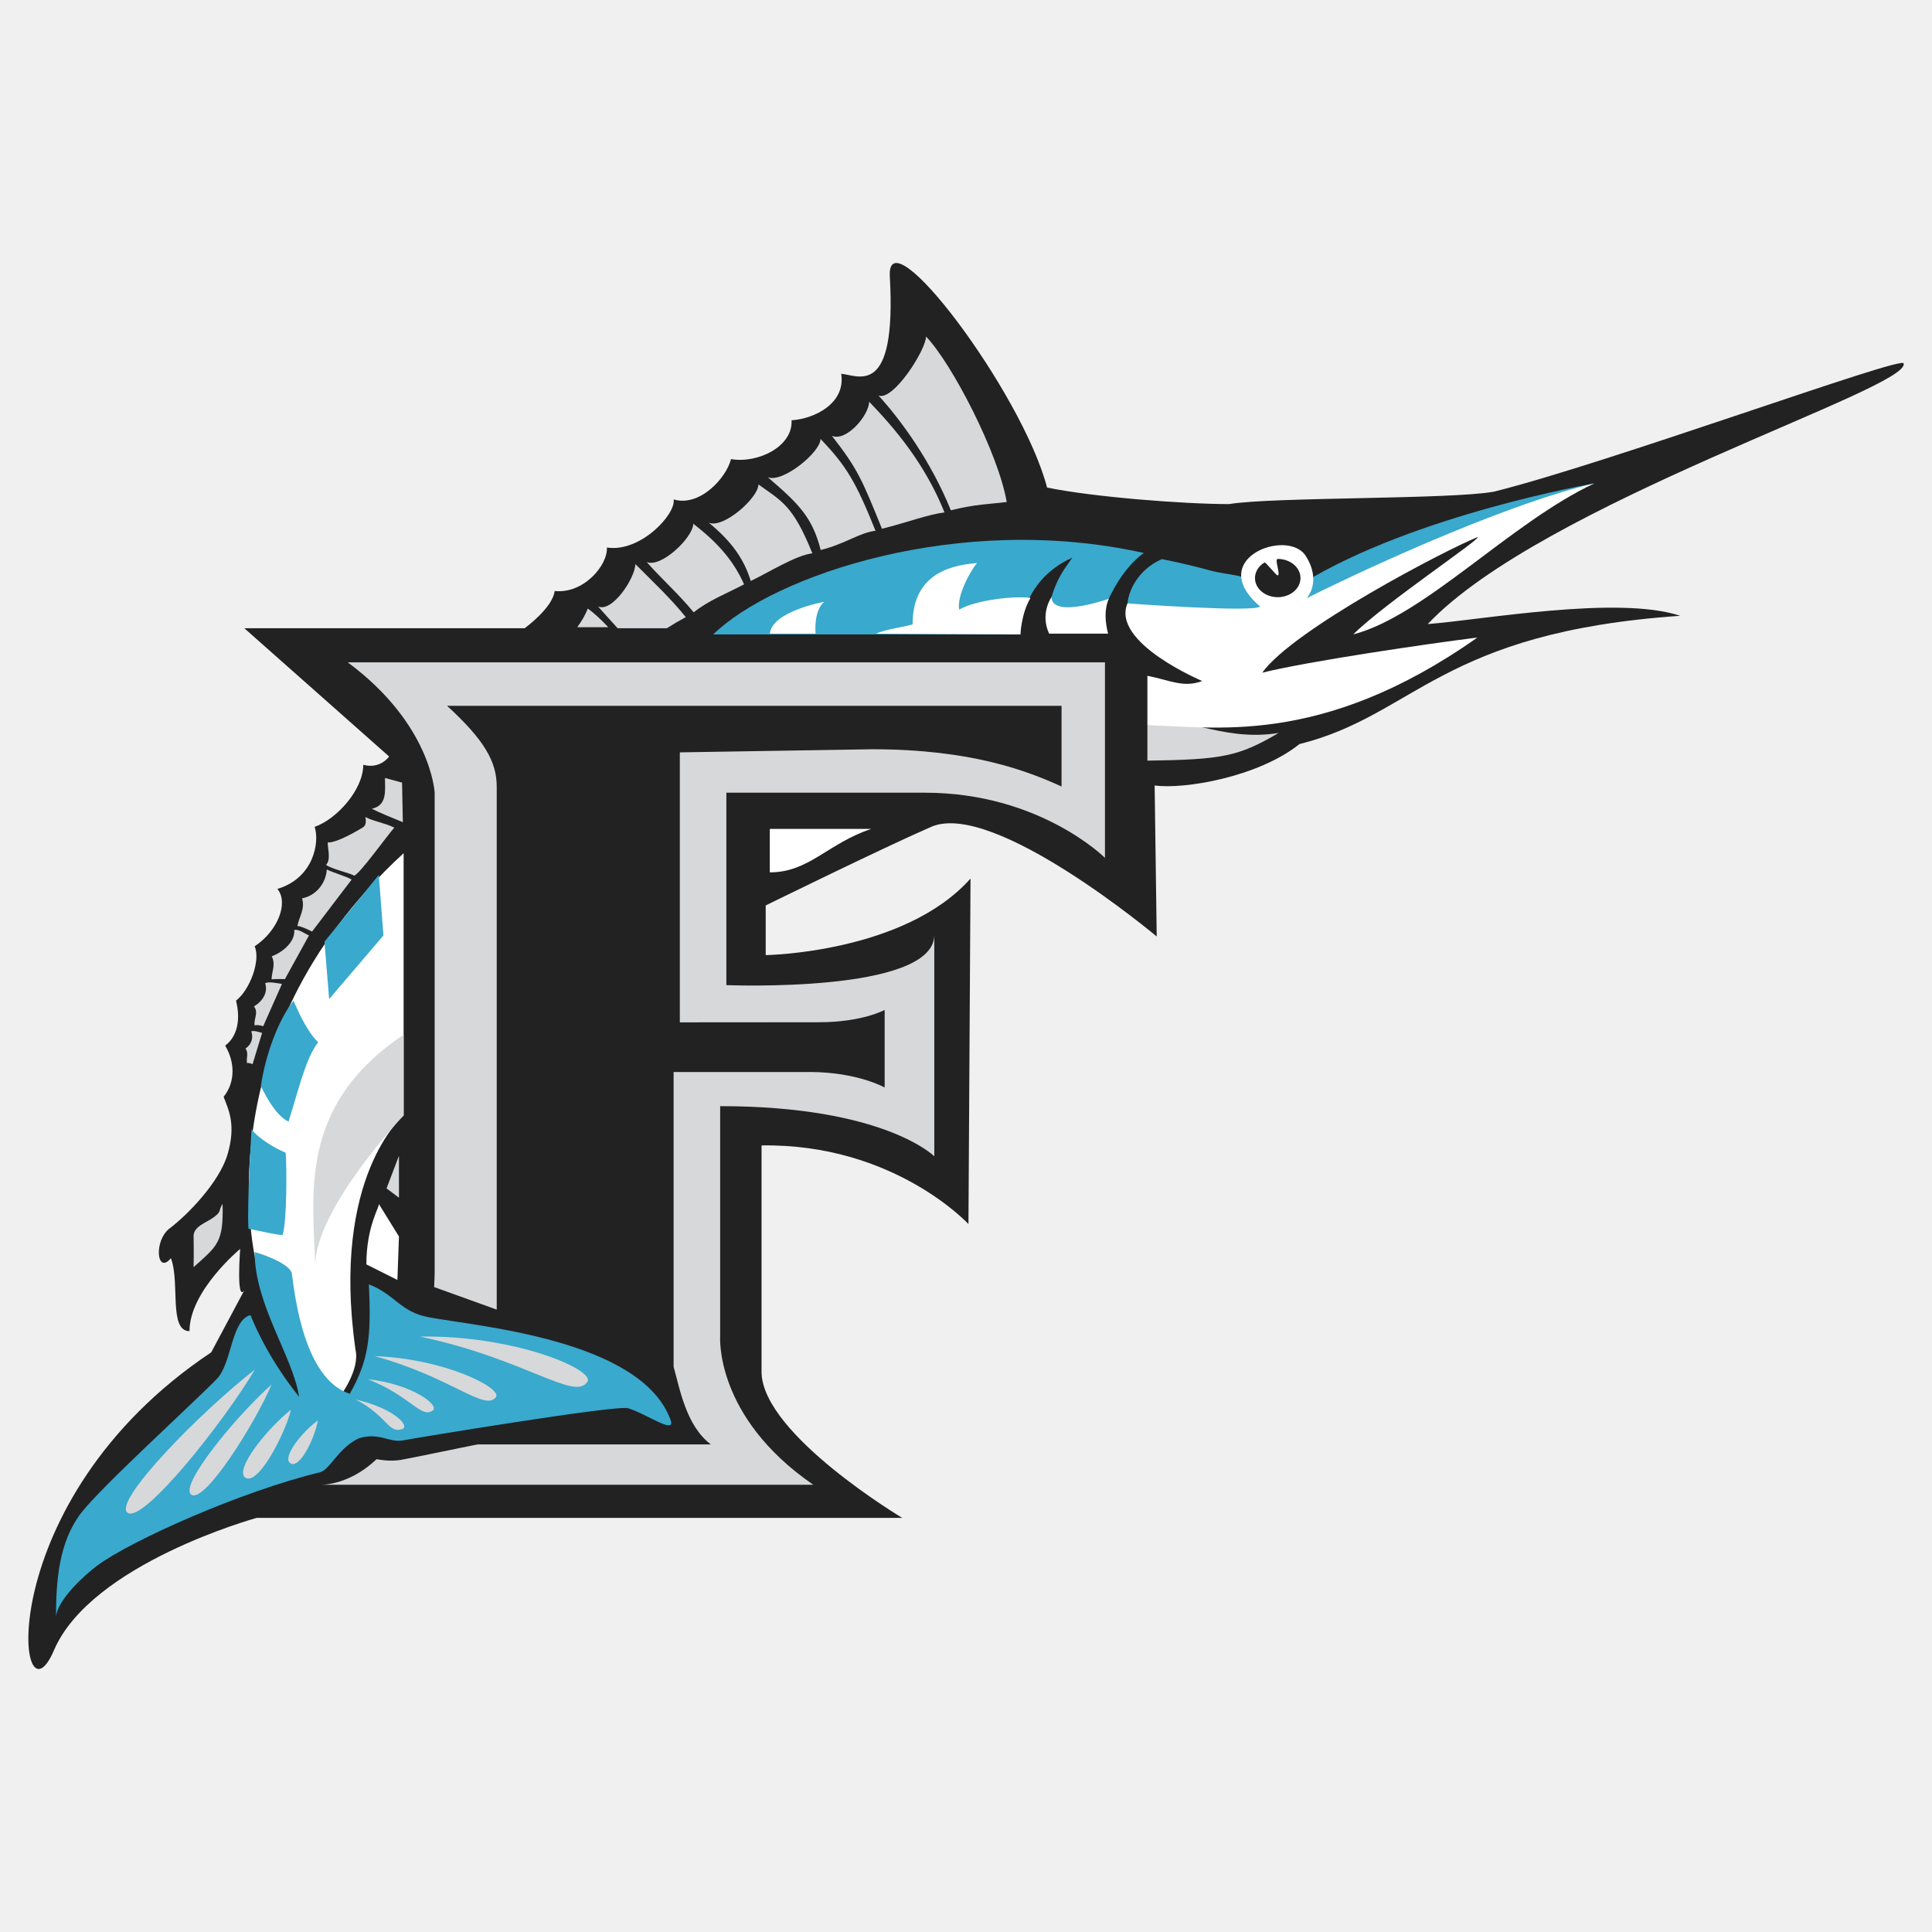
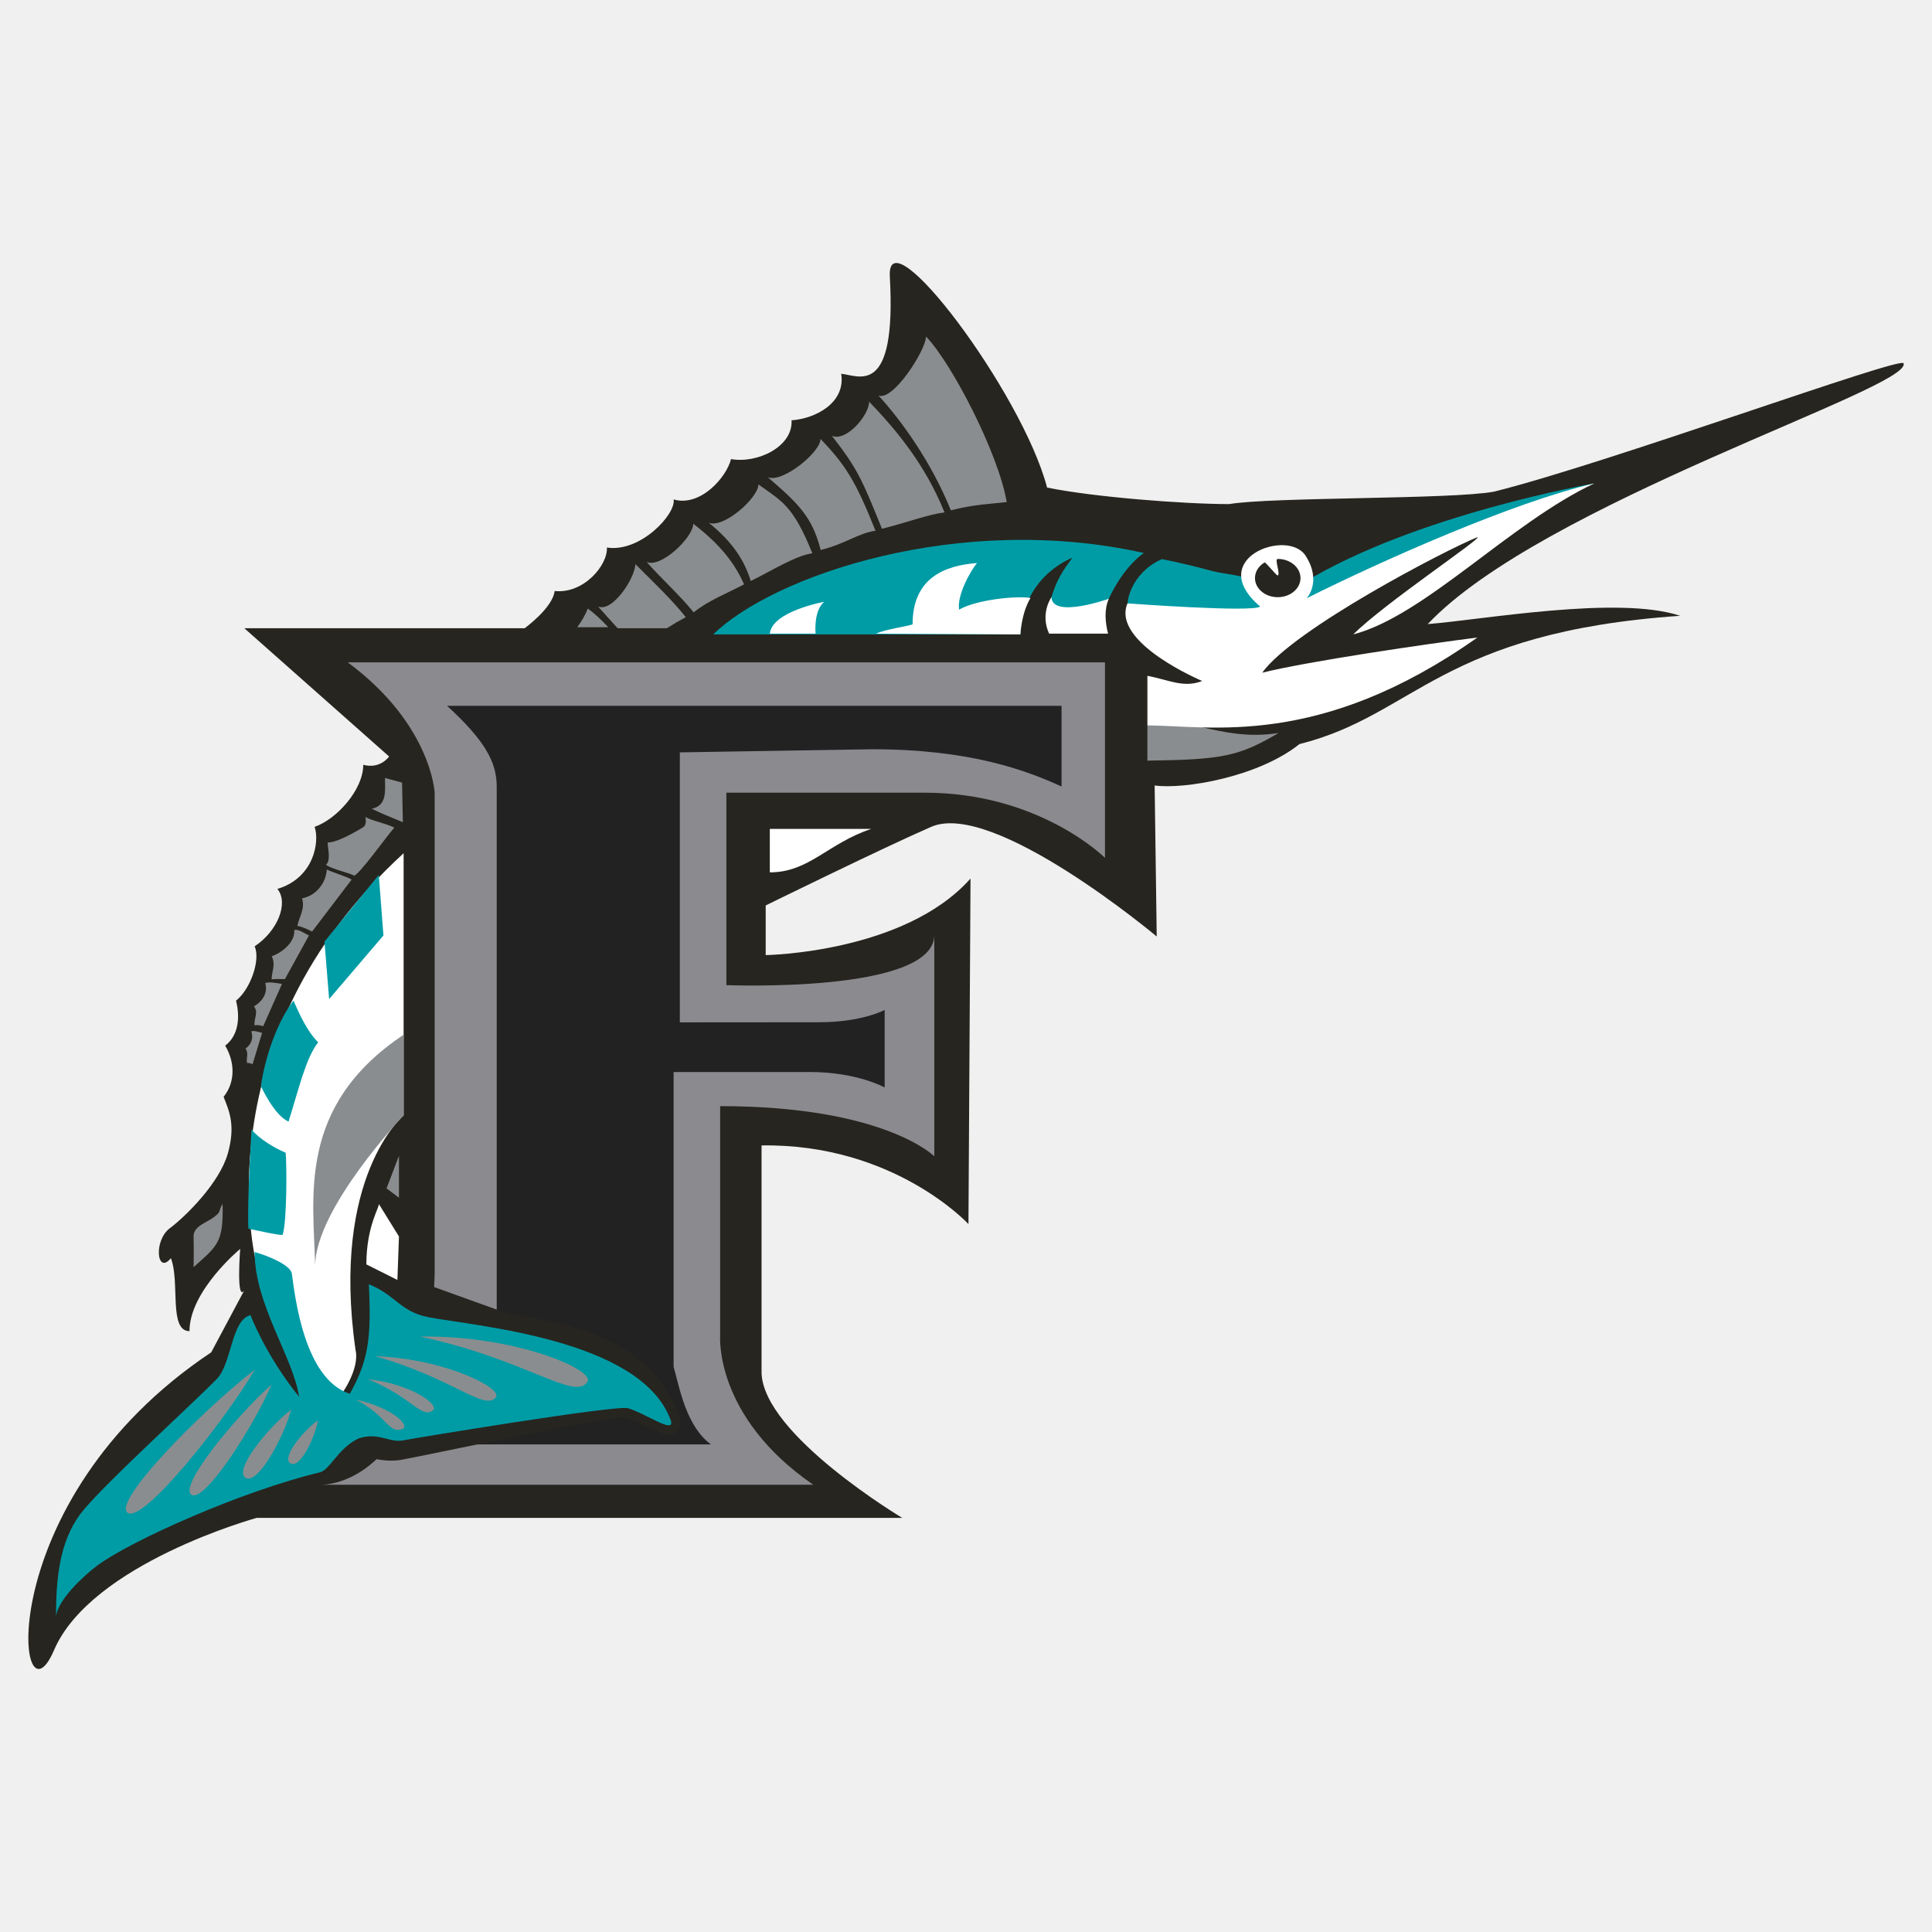
- <svg xmlns="http://www.w3.org/2000/svg" width="2500" height="2500" viewBox="0 0 192.756 192.756">
+ <svg xmlns="http://www.w3.org/2000/svg" viewBox="0 0 192.756 192.756">
  <g fill-rule="evenodd" clip-rule="evenodd">
    <path fill="#fff" fill-opacity="0" d="M0 0h192.756v192.756H0V0z" />
-     <path d="M90.015 151.438H25.613S9.1 155.979 5.384 164.649c-3.716 8.67-6.605-14.861 15.688-29.725l3.303-6.191c-.826 1.238-.413-4.129-.413-4.129s-5.057 4.18-5.057 8.205c-2.105 0-.929-4.955-1.858-7.277-1.394 1.703-1.754-1.754-.103-2.992s4.954-4.541 5.779-7.432c.826-2.889.104-4.334-.413-5.676 1.238-1.549 1.083-3.561.155-5.109 1.239-.928 1.548-2.631 1.083-4.488 1.393-1.084 2.477-4.026 1.858-5.419 2.322-1.548 3.406-4.334 2.271-5.728 3.612-1.084 4.231-4.645 3.715-6.193 2.219-.774 4.851-3.715 4.851-6.192 1.703.464 2.58-.826 2.58-.826L24.375 62.678h27.97s2.787-2.013 2.993-3.715c2.89.31 5.315-2.581 5.212-4.335 3.354.517 6.915-3.354 6.657-4.799 2.632.774 5.264-2.167 5.728-4.025 2.632.464 6.193-1.239 6.038-3.871 2.322-.154 5.418-1.703 4.954-4.644 1.703.155 5.538 2.479 4.851-9.702-.361-6.399 13.211 11.559 15.688 21.055 4.574.947 13.623 1.651 18.164 1.651 4.283-.721 22.078-.452 26.422-1.239 11.559-2.89 40.871-13.638 40.871-12.798.824 2.477-36.117 13.967-47.477 26.008 5.367-.413 18.99-2.89 25.184-.825-23.945 1.651-26.422 9.908-37.982 12.798-4.127 3.302-11.559 4.541-14.449 4.128l.207 15.068s-16.273-13.647-22.499-10.94c-4.748 2.064-16.513 7.844-16.513 7.844v4.954s13.829-.207 20.435-7.637l-.206 34.472s-7.431-8.051-20.642-7.846v22.707c.205 6.195 14.034 14.451 14.034 14.451z" fill="#222223" />
-     <path d="M34.696 66.084h75.548V85.59s-6.502-6.502-17.958-6.502H72.47v19.197s20.604.842 20.745-4.954v22.034s-4.954-5.004-21.364-5.004v22.912s-.619 8.049 9.289 14.861H31.91s10.837.619 11.456-21.055V79.088c-.001 0-.31-6.811-8.67-13.004z" fill="#d7d8d9" />
+     <path d="M90.015 151.438H25.613S9.1 155.979 5.384 164.649c-3.716 8.67-6.605-14.861 15.688-29.725l3.303-6.191c-.826 1.238-.413-4.129-.413-4.129s-5.057 4.18-5.057 8.205c-2.105 0-.929-4.955-1.858-7.277-1.394 1.703-1.754-1.754-.103-2.992s4.954-4.541 5.779-7.432c.826-2.889.104-4.334-.413-5.676 1.238-1.549 1.083-3.561.155-5.109 1.239-.928 1.548-2.631 1.083-4.488 1.393-1.084 2.477-4.026 1.858-5.419 2.322-1.548 3.406-4.334 2.271-5.728 3.612-1.084 4.231-4.645 3.715-6.193 2.219-.774 4.851-3.715 4.851-6.192 1.703.464 2.58-.826 2.58-.826L24.375 62.678h27.97s2.787-2.013 2.993-3.715c2.89.31 5.315-2.581 5.212-4.335 3.354.517 6.915-3.354 6.657-4.799 2.632.774 5.264-2.167 5.728-4.025 2.632.464 6.193-1.239 6.038-3.871 2.322-.154 5.418-1.703 4.954-4.644 1.703.155 5.538 2.479 4.851-9.702-.361-6.399 13.211 11.559 15.688 21.055 4.574.947 13.623 1.651 18.164 1.651 4.283-.721 22.078-.452 26.422-1.239 11.559-2.89 40.871-13.638 40.871-12.798.824 2.477-36.117 13.967-47.477 26.008 5.367-.413 18.99-2.89 25.184-.825-23.945 1.651-26.422 9.908-37.982 12.798-4.127 3.302-11.559 4.541-14.449 4.128l.207 15.068s-16.273-13.647-22.499-10.94c-4.748 2.064-16.513 7.844-16.513 7.844v4.954s13.829-.207 20.435-7.637l-.206 34.472s-7.431-8.051-20.642-7.846v22.707c.205 6.195 14.034 14.451 14.034 14.451z" fill="#27251f" />
+     <path d="M34.696 66.084h75.548V85.59s-6.502-6.502-17.958-6.502H72.47v19.197s20.604.842 20.745-4.954v22.034s-4.954-5.004-21.364-5.004v22.912s-.619 8.049 9.289 14.861H31.91s10.837.619 11.456-21.055V79.088c-.001 0-.31-6.811-8.67-13.004z" fill="#8a8a8f" />
    <path d="M70.922 144.109H42.436s6.502-2.477 7.122-13.314V78.469c0-2.477-1.238-4.645-4.954-8.05h61.307v8.05c-3.406-1.548-8.98-3.716-18.888-3.716l-19.196.31V102l13.878-.01c4.335 0 6.557-1.229 6.557-1.229v7.74s-2.698-1.533-7.431-1.547H67.206v29.414c.62 2.169 1.239 5.884 3.716 7.741z" fill="#222223" />
-     <path d="M19.312 126.424c2.378-2.131 2.998-2.439 2.895-6.324-.467.805-.083.725-.826 1.305-.79.615-2.167.928-2.064 2.064 0 0 .032 1.742-.005 2.955zM114.477 72.38c2.283 0 3.355-.285 5.572.207 2.004.444 4.541 1.032 7.525.539-3.994 2.341-5.564 2.66-13.098 2.764v-3.51h.001z" fill="#d7d8d9" />
-     <path d="M112.516 60.82c-.23-1.352.824-3.922 3.402-5.036 1.551.289 3.82.855 4.75 1.114 2.033.565 3.545.292 5.16 1.652.498.418 1.037 1.263 1.316 1.878.605 1.333-9.217 1.341-11.74 1.218l-2.888-.826zM130.061 58.137c11.146-6.812 29.002-9.908 29.002-9.908S133.26 58.55 131.195 60.924c-2.064 2.373-1.134-2.787-1.134-2.787z" fill="#39a9cd" />
+     <path d="M19.312 126.424c2.378-2.131 2.998-2.439 2.895-6.324-.467.805-.083.725-.826 1.305-.79.615-2.167.928-2.064 2.064 0 0 .032 1.742-.005 2.955zM114.477 72.38c2.283 0 3.355-.285 5.572.207 2.004.444 4.541 1.032 7.525.539-3.994 2.341-5.564 2.66-13.098 2.764v-3.51h.001z" fill="#8a8d8f" />
+     <path d="M112.516 60.82c-.23-1.352.824-3.922 3.402-5.036 1.551.289 3.82.855 4.75 1.114 2.033.565 3.545.292 5.16 1.652.498.418 1.037 1.263 1.316 1.878.605 1.333-9.217 1.341-11.74 1.218l-2.888-.826zM130.061 58.137c11.146-6.812 29.002-9.908 29.002-9.908S133.26 58.55 131.195 60.924c-2.064 2.373-1.134-2.787-1.134-2.787z" fill="#009ca6" />
    <path d="M112.488 60.201s12.617.929 13.236.31c-5.572-4.748 2.748-7.86 4.541-5.057 1.652 2.58.104 4.231.104 4.231 7.432-3.716 20.643-9.599 28.693-11.456-8.361 3.922-16.928 13.211-24.049 15.068 3.098-3.096 13.004-9.701 12.385-9.701-3.096 1.238-18.371 9.185-21.467 13.52 4.541-1.135 16.514-2.889 21.467-3.509-15.791 11.146-26.73 8.773-32.922 8.773v-4.955c2.166.413 3.611 1.239 5.469.517 0 0-9.107-3.818-7.457-7.741z" fill="#fff" />
-     <path d="M129.75 57.673c0 1.054-1.016 1.909-2.27 1.909s-2.271-.855-2.271-1.909c0-.643.377-1.211.957-1.557.1-.06 1.201 1.345 1.314 1.299.301-.123-.357-1.651 0-1.651 1.254-.001 2.27.854 2.27 1.909z" fill="#222223" />
-     <path d="M94.866 50.913c2.476-.619 3.923-.62 5.574-.826-.826-4.851-5.47-13.83-8.051-16.513 0 1.342-3.302 6.502-4.747 5.883 2.27 2.476 5.263 6.605 7.224 11.456zM87.993 52.756c2.477-.619 4.589-1.427 6.24-1.633-1.947-4.855-4.94-8.364-7.52-11.047 0 1.341-2.271 4.025-3.716 3.406 2.58 3.302 3.034 4.423 4.996 9.274zM81.88 54.875c2.477-.619 3.819-1.714 5.47-1.92-1.947-4.854-2.908-6.48-5.488-9.163 0 1.341-3.819 4.438-5.264 3.819 2.993 2.579 4.439 3.921 5.282 7.264z" fill="#d7d8d9" />
-     <path d="M74.904 57.964c1.942-.937 4.494-2.554 6.144-2.76-1.947-4.855-3.108-5.221-5.379-6.872 0 1.341-3.51 4.438-4.954 3.818 2.271 1.859 3.509 3.613 4.189 5.814zM69.208 61.094c1.508-1.203 3.27-1.868 5.027-2.792-.939-2.126-2.384-3.984-5.068-6.048 0 1.341-3.2 4.438-4.645 3.819 1.446 1.651 3.2 3.199 4.686 5.021zM66.534 62.678a26.875 26.875 0 0 1 1.888-1.105c-1.423-1.785-3.28-3.54-5.035-5.294 0 1.341-2.271 4.851-3.716 4.231.746.853 1.344 1.496 1.952 2.167h4.911v.001zM60.686 62.575c-.662-.702-1.401-1.414-2.046-1.857-.241.643-.623 1.282-1.048 1.857h3.094z" fill="#d7d8d9" />
-     <path d="M22.098 134.273c-.312 1.053 11.067 12.436 17.861 11.385 1.722-.268 20.743-4.389 22.477-4.256.562.178 1.289.537 1.936.859 1.473.732 2.445 1.217 3.156.576.226-.203.557-.672.239-1.529-2.769-7.445-10.14-9.172-16.971-10.203l-7.741-2.787c-1.358-.261-20.435 4.203-20.957 5.955z" fill="#222223" />
+     <path d="M129.75 57.673c0 1.054-1.016 1.909-2.27 1.909s-2.271-.855-2.271-1.909c0-.643.377-1.211.957-1.557.1-.06 1.201 1.345 1.314 1.299.301-.123-.357-1.651 0-1.651 1.254-.001 2.27.854 2.27 1.909z" fill="#27251f" />
+     <path d="M94.866 50.913c2.476-.619 3.923-.62 5.574-.826-.826-4.851-5.47-13.83-8.051-16.513 0 1.342-3.302 6.502-4.747 5.883 2.27 2.476 5.263 6.605 7.224 11.456zM87.993 52.756c2.477-.619 4.589-1.427 6.24-1.633-1.947-4.855-4.94-8.364-7.52-11.047 0 1.341-2.271 4.025-3.716 3.406 2.58 3.302 3.034 4.423 4.996 9.274zM81.88 54.875c2.477-.619 3.819-1.714 5.47-1.92-1.947-4.854-2.908-6.48-5.488-9.163 0 1.341-3.819 4.438-5.264 3.819 2.993 2.579 4.439 3.921 5.282 7.264z" fill="#8a8d8f" />
+     <path d="M74.904 57.964c1.942-.937 4.494-2.554 6.144-2.76-1.947-4.855-3.108-5.221-5.379-6.872 0 1.341-3.51 4.438-4.954 3.818 2.271 1.859 3.509 3.613 4.189 5.814zM69.208 61.094c1.508-1.203 3.27-1.868 5.027-2.792-.939-2.126-2.384-3.984-5.068-6.048 0 1.341-3.2 4.438-4.645 3.819 1.446 1.651 3.2 3.199 4.686 5.021zM66.534 62.678a26.875 26.875 0 0 1 1.888-1.105c-1.423-1.785-3.28-3.54-5.035-5.294 0 1.341-2.271 4.851-3.716 4.231.746.853 1.344 1.496 1.952 2.167h4.911v.001zM60.686 62.575c-.662-.702-1.401-1.414-2.046-1.857-.241.643-.623 1.282-1.048 1.857h3.094z" fill="#8a8d8f" />
+     <path d="M22.098 134.273c-.312 1.053 11.067 12.436 17.861 11.385 1.722-.268 20.743-4.389 22.477-4.256.562.178 1.289.537 1.936.859 1.473.732 2.445 1.217 3.156.576.226-.203.557-.672.239-1.529-2.769-7.445-10.14-9.172-16.971-10.203l-7.741-2.787c-1.358-.261-20.435 4.203-20.957 5.955z" fill="#27251f" />
    <path d="M40.269 85.126v26.163s-7.276 6.037-4.8 23.377c.465 2.012-1.548 4.645-1.548 4.645-4.077.051-8.36-13.314-8.36-13.314s-5.728-22.14 14.708-40.871zM104.67 63.22h5.883c-.281-1.094-.412-2.394.078-3.483-1.725-.541-3.869-.619-5.729-.155 0 0-1.16 1.626-.232 3.638z" fill="#fff" />
-     <path d="M71.154 63.297h30.653s-.154-5.264 5.186-7.663c-1.006 1.394-1.547 2.167-2.09 3.948.078 2.167 5.729.155 5.729.155s1.238-2.941 3.484-4.567c-18.424-4.103-36.924 2.245-42.962 8.127z" fill="#39a9cd" />
+     <path d="M71.154 63.297h30.653s-.154-5.264 5.186-7.663c-1.006 1.394-1.547 2.167-2.09 3.948.078 2.167 5.729.155 5.729.155s1.238-2.941 3.484-4.567c-18.424-4.103-36.924 2.245-42.962 8.127z" fill="#009ca6" />
    <path d="M76.804 63.22h4.567s-.232-2.245.852-3.174c0 0-5.186.929-5.419 3.174zM87.41 63.22l14.397.077s.078-2.09 1.006-3.638c-1.393-.232-5.34.155-7.121 1.161-.232-1.393 1.083-3.792 1.781-4.644-3.097.232-6.425 1.393-6.425 6.115-.62.232-2.632.465-3.638.929zM76.804 82.701v4.335c3.923 0 5.78-2.89 10.115-4.335H76.804z" fill="#fff" />
-     <path d="M24.994 131.209c-1.929.482-1.859 4.805-3.349 6.354-2.143 2.227-11.602 10.816-13.578 13.422-2.187 2.883-2.481 6.697-2.478 10.361.097-1.709 2.883-4.238 4.129-5.16 3.361-2.492 14.449-7.432 22.189-9.289 1.021-.244 1.858-2.477 3.922-3.406 2.064-.619 3.003.504 4.438.207.752-.158 21.246-3.551 22.396-3.199 1.856.566 4.821 2.719 4.231 1.135-2.993-8.051-19.461-9.312-24.151-10.219-2.831-.547-3.261-2.219-5.944-3.281.268 5.346-.042 7.617-1.899 10.92-4.541-1.445-5.47-9.701-5.779-11.973-.106-.779-2.003-1.672-3.716-2.168 0 5.264 3.818 10.424 4.438 14.449-3.404-4.231-4.849-8.153-4.849-8.153z" fill="#39a9cd" />
+     <path d="M24.994 131.209c-1.929.482-1.859 4.805-3.349 6.354-2.143 2.227-11.602 10.816-13.578 13.422-2.187 2.883-2.481 6.697-2.478 10.361.097-1.709 2.883-4.238 4.129-5.16 3.361-2.492 14.449-7.432 22.189-9.289 1.021-.244 1.858-2.477 3.922-3.406 2.064-.619 3.003.504 4.438.207.752-.158 21.246-3.551 22.396-3.199 1.856.566 4.821 2.719 4.231 1.135-2.993-8.051-19.461-9.312-24.151-10.219-2.831-.547-3.261-2.219-5.944-3.281.268 5.346-.042 7.617-1.899 10.92-4.541-1.445-5.47-9.701-5.779-11.973-.106-.779-2.003-1.672-3.716-2.168 0 5.264 3.818 10.424 4.438 14.449-3.404-4.231-4.849-8.153-4.849-8.153z" fill="#009ca6" />
    <path d="M36.553 126.15l3.096 1.549.155-4.334s-2.01-3.246-2.012-3.252c.138.223-1.239 2.168-1.239 6.037z" fill="#fff" />
-     <path fill="#d7d8d9" d="M39.804 119.494v-4.18l-1.238 3.252 1.238.928zM40.269 103.238v8.051s-8.825 9.289-8.825 15.018c-.154-6.813-1.858-15.946 8.825-23.069z" />
-     <path fill="#39a9cd" d="M32.373 93.95l.465 5.728 5.418-6.347-.464-6.038-5.419 6.657zM28.79 111.896c1.106-3.549 1.733-6.322 2.953-7.906-1.072-1.061-1.842-2.742-2.466-4.156-1.548 2.012-2.787 5.418-3.251 8.514 0 0 1.331 2.961 2.764 3.548zM25.097 112.684c.712.908 2.306 1.873 3.406 2.322.109 1.234.135 6.918-.31 8.205-.619 0-1.858-.311-3.406-.621-.155-2.477.31-9.906.31-9.906z" />
-     <path d="M38.411 77.618c0 1.297.233 2.734-1.317 3.073.908.451 1.782.797 3.098 1.339l-.078-3.948-1.703-.464zM32.695 84.052c-.01.601.347 1.729-.167 2.235.51.41 2.721.911 2.787 1.084.511-.079 3.258-3.936 4.025-4.799-.929-.464-2.213-.662-2.891-1.068-.026-.032-.024-.034.006-.006.024.197.176.841-.289 1.074 0 0-2.471 1.542-3.471 1.48zM31.135 92.944s-1.018-.542-1.461-.556c.159-.924.789-1.688.462-2.759 1.375-.261 2.38-1.488 2.469-2.878.619.31 2.033.714 2.477 1.006l-3.947 5.187zM28.425 97.689s-.954-.033-1.328.02c.008-.771.434-1.479.014-2.3 1.122-.406 2.358-1.481 2.244-2.619.421-.128 1.057.367 1.471.542l-2.401 4.357zM26.258 102.387s-.534-.191-.852-.076c-.119-.633.43-1.307-.071-1.898.913-.551 1.409-1.41 1.124-2.32.346-.188 1.283.012 1.673.074l-1.874 4.22zM25.197 106.178s-.353-.18-.549-.109c-.112-.49.198-.975-.156-1.455.552-.371.818-.998.583-1.713.21-.123.821.084 1.074.154l-.952 3.123zM25.423 136.648c-5.456 4.25-14.071 13.053-12.729 14.252 1.461 1.305 9.744-9.17 12.729-14.252zM29.038 140.645c-2.406 1.891-5.695 6.018-4.556 6.783 1.24.832 3.911-4.24 4.556-6.783zM27.097 138.129c-3.688 3.305-9.228 10.105-8.02 10.986 1.315.959 6.372-7.095 8.02-10.986zM31.715 141.717c-1.579 1.135-3.619 3.711-2.745 4.273.95.614 2.477-2.619 2.745-4.273zM41.894 133.35c10.604 2.246 15.481 6.502 16.72 4.49.732-1.188-7.276-4.645-16.72-4.49zM37.384 135.301c7.724 2.135 11.001 5.566 12.098 4.086.647-.873-5.036-3.825-12.098-4.086zM36.706 137.607c4.283 1.684 5.329 3.982 6.48 3.105.681-.517-2.05-2.622-6.48-3.105zM35.506 139.637c3.203 1.691 3.22 3.418 4.62 2.945.828-.279-.796-2.074-4.62-2.945z" fill="#d7d8d9" />
+     <path fill="#8a8d8f" d="M39.804 119.494v-4.18l-1.238 3.252 1.238.928zM40.269 103.238v8.051s-8.825 9.289-8.825 15.018c-.154-6.813-1.858-15.946 8.825-23.069z" />
+     <path fill="#009ca6" d="M32.373 93.95l.465 5.728 5.418-6.347-.464-6.038-5.419 6.657zM28.79 111.896c1.106-3.549 1.733-6.322 2.953-7.906-1.072-1.061-1.842-2.742-2.466-4.156-1.548 2.012-2.787 5.418-3.251 8.514 0 0 1.331 2.961 2.764 3.548zM25.097 112.684c.712.908 2.306 1.873 3.406 2.322.109 1.234.135 6.918-.31 8.205-.619 0-1.858-.311-3.406-.621-.155-2.477.31-9.906.31-9.906z" />
+     <path d="M38.411 77.618c0 1.297.233 2.734-1.317 3.073.908.451 1.782.797 3.098 1.339l-.078-3.948-1.703-.464zM32.695 84.052c-.01.601.347 1.729-.167 2.235.51.41 2.721.911 2.787 1.084.511-.079 3.258-3.936 4.025-4.799-.929-.464-2.213-.662-2.891-1.068-.026-.032-.024-.034.006-.006.024.197.176.841-.289 1.074 0 0-2.471 1.542-3.471 1.48zM31.135 92.944s-1.018-.542-1.461-.556c.159-.924.789-1.688.462-2.759 1.375-.261 2.38-1.488 2.469-2.878.619.31 2.033.714 2.477 1.006l-3.947 5.187zM28.425 97.689s-.954-.033-1.328.02c.008-.771.434-1.479.014-2.3 1.122-.406 2.358-1.481 2.244-2.619.421-.128 1.057.367 1.471.542l-2.401 4.357zM26.258 102.387s-.534-.191-.852-.076c-.119-.633.43-1.307-.071-1.898.913-.551 1.409-1.41 1.124-2.32.346-.188 1.283.012 1.673.074l-1.874 4.22zM25.197 106.178s-.353-.18-.549-.109c-.112-.49.198-.975-.156-1.455.552-.371.818-.998.583-1.713.21-.123.821.084 1.074.154l-.952 3.123zM25.423 136.648c-5.456 4.25-14.071 13.053-12.729 14.252 1.461 1.305 9.744-9.17 12.729-14.252zM29.038 140.645c-2.406 1.891-5.695 6.018-4.556 6.783 1.24.832 3.911-4.24 4.556-6.783zM27.097 138.129c-3.688 3.305-9.228 10.105-8.02 10.986 1.315.959 6.372-7.095 8.02-10.986zM31.715 141.717c-1.579 1.135-3.619 3.711-2.745 4.273.95.614 2.477-2.619 2.745-4.273zM41.894 133.35c10.604 2.246 15.481 6.502 16.72 4.49.732-1.188-7.276-4.645-16.72-4.49zM37.384 135.301c7.724 2.135 11.001 5.566 12.098 4.086.647-.873-5.036-3.825-12.098-4.086zM36.706 137.607c4.283 1.684 5.329 3.982 6.48 3.105.681-.517-2.05-2.622-6.48-3.105zM35.506 139.637c3.203 1.691 3.22 3.418 4.62 2.945.828-.279-.796-2.074-4.62-2.945z" fill="#8a8d8f" />
  </g>
</svg>
